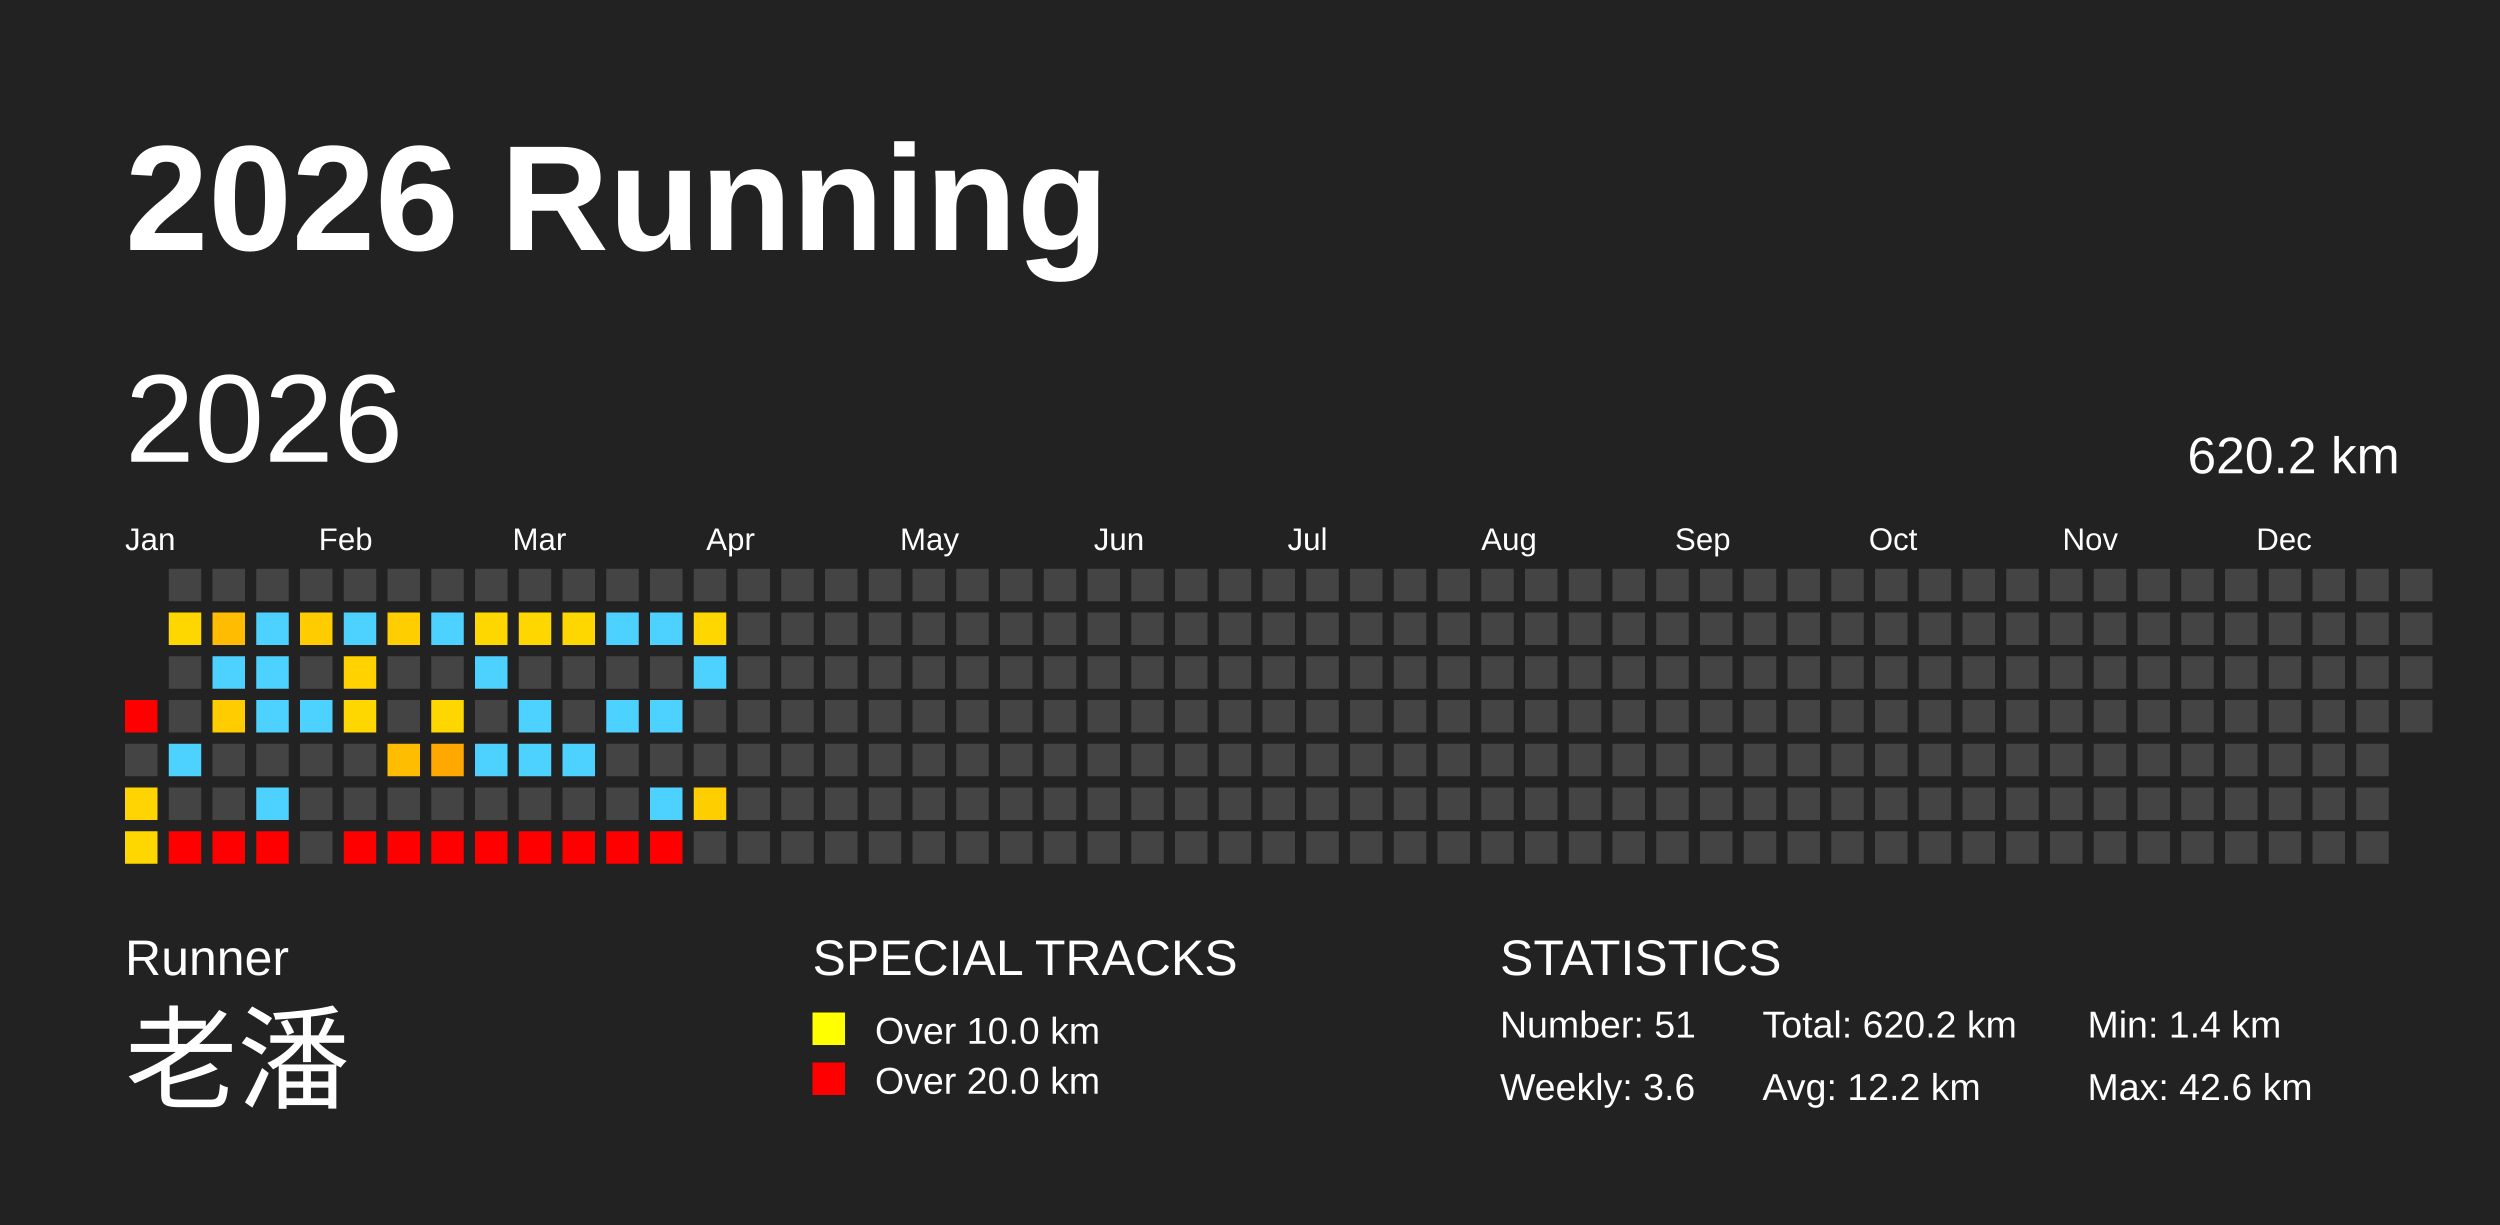
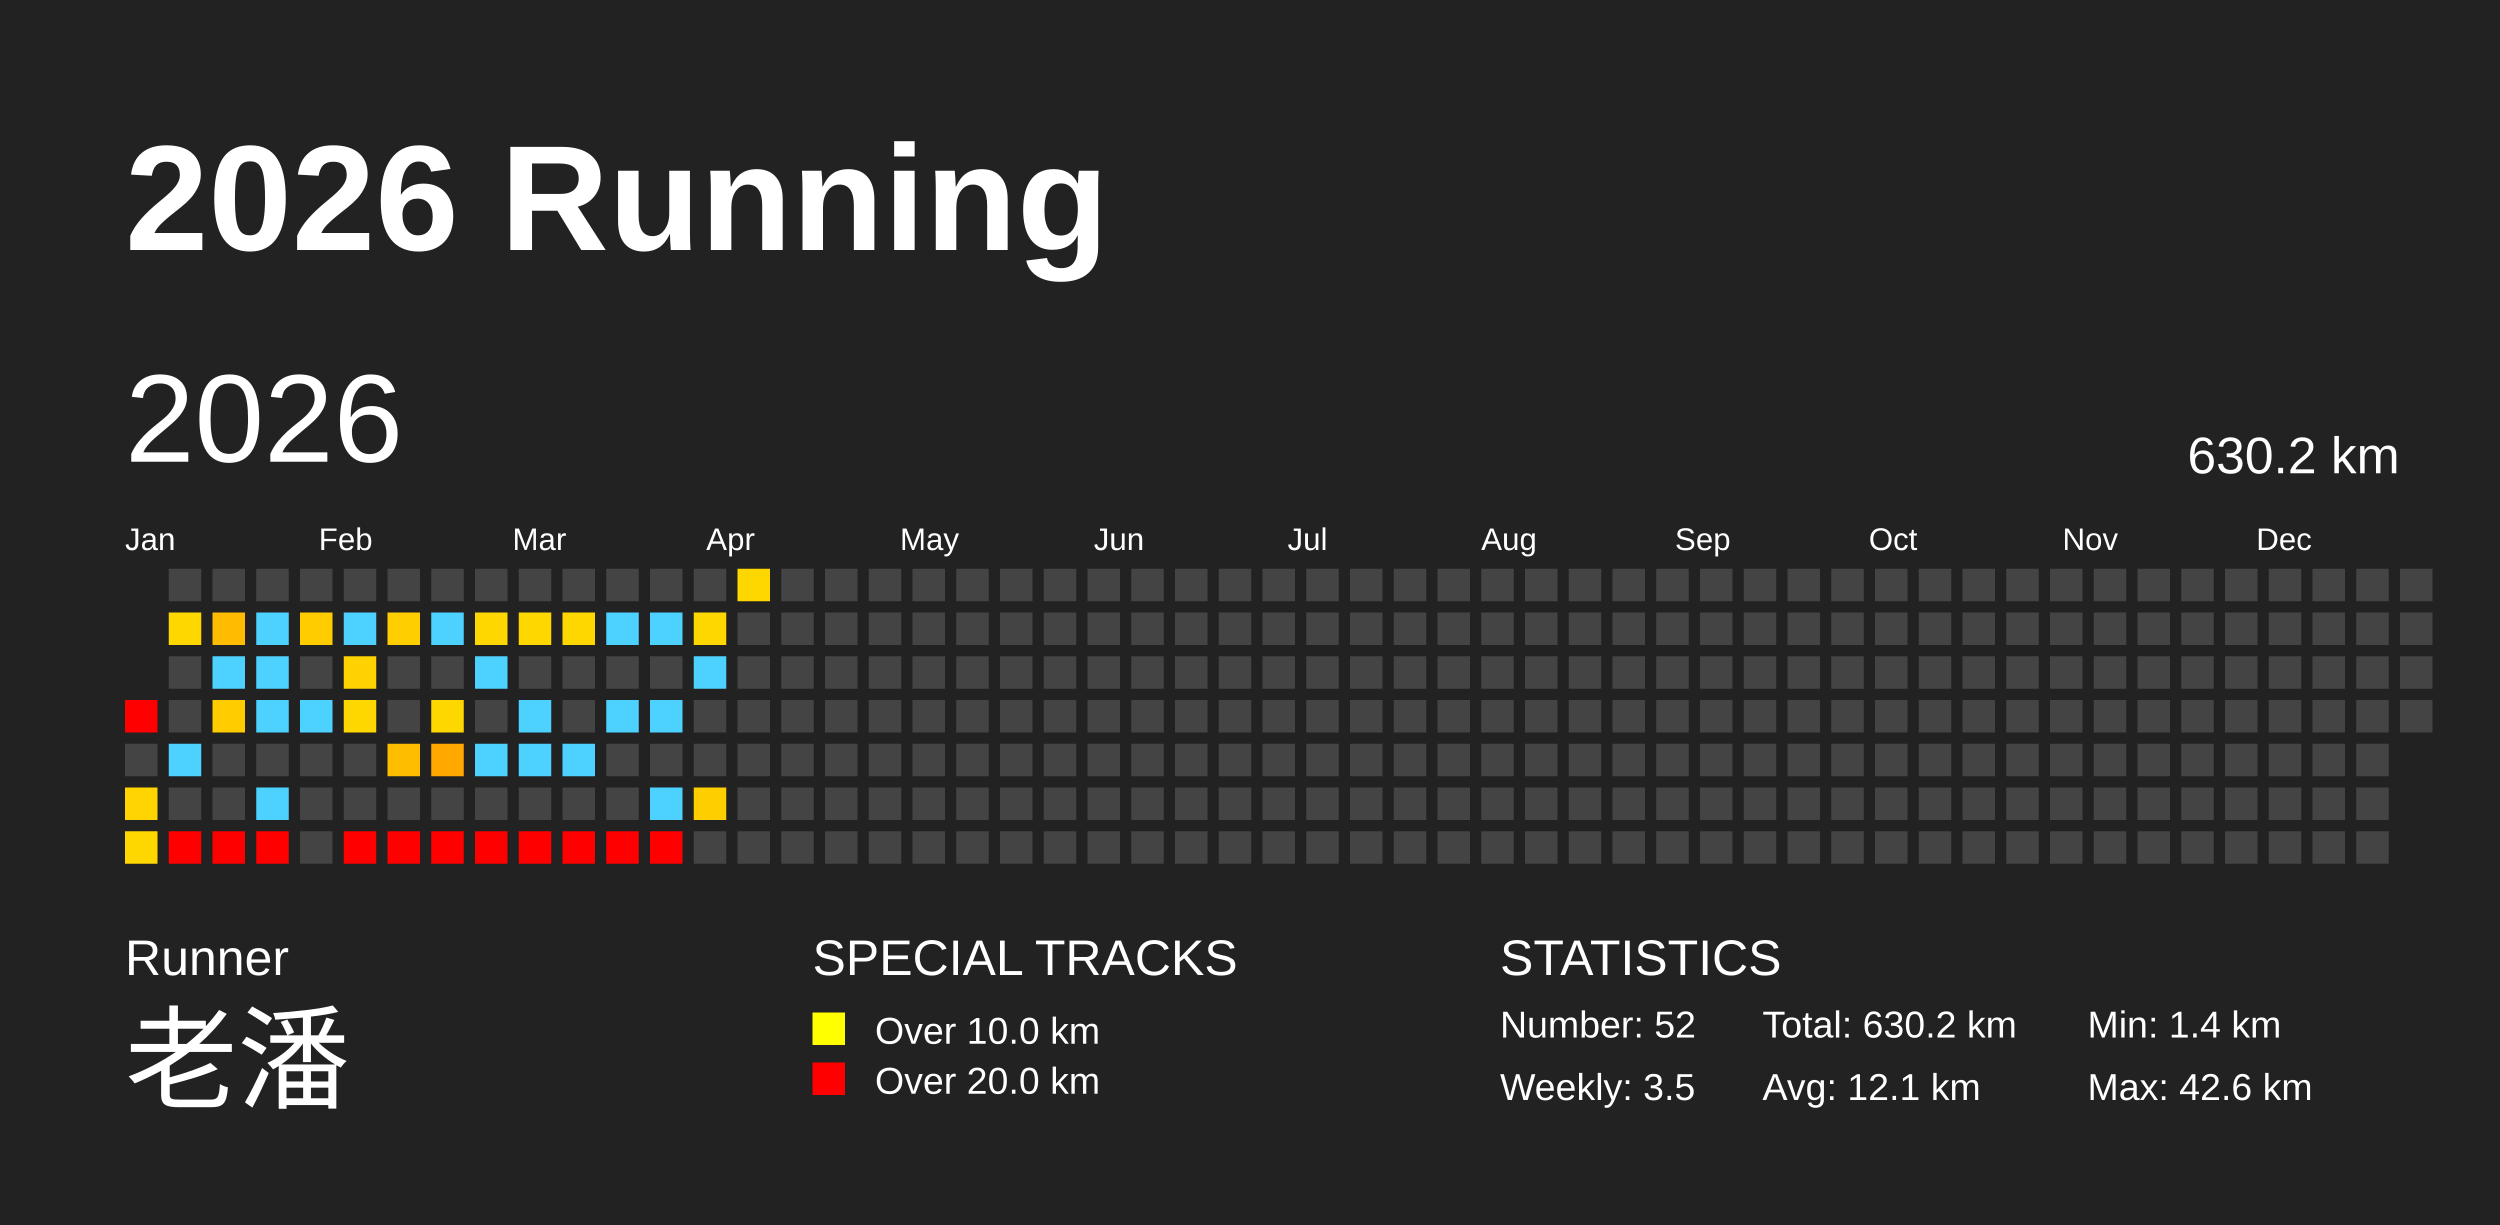
<svg xmlns="http://www.w3.org/2000/svg" baseProfile="full" height="98mm" version="1.1" viewBox="0,0,200,98" width="200mm">
  <defs />
  <rect fill="#222222" height="98" width="200" x="0" y="0" />
  <text fill="#FFFFFF" style="font-size:12px; font-family:Arial; font-weight:bold;" x="10" y="20">2026 Running</text>
  <text fill="#FFFFFF" style="font-size:4px; font-family:Arial" x="10" y="78">Runner</text>
  <text fill="#FFFFFF" style="font-size:9px; font-family:Arial" x="10" y="88">老潘</text>
  <text fill="#FFFFFF" style="font-size:4px; font-family:Arial" x="65" y="78">SPECIAL TRACKS</text>
  <rect fill="yellow" height="2.6" width="2.6" x="65" y="81" />
  <text fill="#FFFFFF" style="font-size:3px; font-family:Arial" x="70" y="83.5">Over 10.0 km</text>
  <rect fill="red" height="2.6" width="2.6" x="65" y="85" />
  <text fill="#FFFFFF" style="font-size:3px; font-family:Arial" x="70" y="87.5">Over 20.0 km</text>
  <text fill="#FFFFFF" style="font-size:4px; font-family:Arial" x="120" y="78">STATISTICS</text>
-   <text fill="#FFFFFF" style="font-size:3px; font-family:Arial" x="120" y="83">Number: 51</text>
-   <text fill="#FFFFFF" style="font-size:3px; font-family:Arial" x="120" y="88">Weekly: 3.6</text>
-   <text fill="#FFFFFF" style="font-size:3px; font-family:Arial" x="141" y="83">Total: 620.2 km</text>
-   <text fill="#FFFFFF" style="font-size:3px; font-family:Arial" x="141" y="88">Avg: 12.2 km</text>
+   <text fill="#FFFFFF" style="font-size:3px; font-family:Arial" x="120" y="83">Number: 52</text>
+   <text fill="#FFFFFF" style="font-size:3px; font-family:Arial" x="120" y="88">Weekly: 3.5</text>
+   <text fill="#FFFFFF" style="font-size:3px; font-family:Arial" x="141" y="83">Total: 630.2 km</text>
+   <text fill="#FFFFFF" style="font-size:3px; font-family:Arial" x="141" y="88">Avg: 12.1 km</text>
  <text fill="#FFFFFF" style="font-size:3px; font-family:Arial" x="167" y="83">Min: 1.4 km</text>
  <text fill="#FFFFFF" style="font-size:3px; font-family:Arial" x="167" y="88">Max: 42.6 km</text>
  <text dominant-baseline="hanging" fill="#FFFFFF" style="font-size:10.0px; font-family:Arial;" x="10" y="30">2026</text>
-   <text dominant-baseline="hanging" fill="#FFFFFF" style="font-size:4.125px; font-family:Arial;" x="175" y="35">620.2 km</text>
+   <text dominant-baseline="hanging" fill="#FFFFFF" style="font-size:4.125px; font-family:Arial;" x="175" y="35">630.2 km</text>
  <text fill="#FFFFFF" style="font-size:2.5px; font-family:Arial" x="10.0" y="44">Jan</text>
  <text fill="#FFFFFF" style="font-size:2.5px; font-family:Arial" x="25.5" y="44">Feb</text>
  <text fill="#FFFFFF" style="font-size:2.5px; font-family:Arial" x="41.0" y="44">Mar</text>
  <text fill="#FFFFFF" style="font-size:2.5px; font-family:Arial" x="56.5" y="44">Apr</text>
  <text fill="#FFFFFF" style="font-size:2.5px; font-family:Arial" x="72.0" y="44">May</text>
  <text fill="#FFFFFF" style="font-size:2.5px; font-family:Arial" x="87.5" y="44">Jun</text>
  <text fill="#FFFFFF" style="font-size:2.5px; font-family:Arial" x="103.0" y="44">Jul</text>
  <text fill="#FFFFFF" style="font-size:2.5px; font-family:Arial" x="118.5" y="44">Aug</text>
  <text fill="#FFFFFF" style="font-size:2.5px; font-family:Arial" x="134.0" y="44">Sep</text>
  <text fill="#FFFFFF" style="font-size:2.5px; font-family:Arial" x="149.5" y="44">Oct</text>
  <text fill="#FFFFFF" style="font-size:2.5px; font-family:Arial" x="165.0" y="44">Nov</text>
  <text fill="#FFFFFF" style="font-size:2.5px; font-family:Arial" x="180.5" y="44">Dec</text>
  <rect fill="red" height="2.6" width="2.6" x="10.0" y="56.0" />
  <rect fill="#444444" height="2.6" width="2.6" x="10.0" y="59.5" />
  <rect fill="#ffd400" height="2.6" width="2.6" x="10.0" y="63.0" />
  <rect fill="#ffd700" height="2.6" width="2.6" x="10.0" y="66.5" />
  <rect fill="#444444" height="2.6" width="2.6" x="13.5" y="45.5" />
  <rect fill="#ffd700" height="2.6" width="2.6" x="13.5" y="49.0" />
  <rect fill="#444444" height="2.6" width="2.6" x="13.5" y="52.5" />
  <rect fill="#444444" height="2.6" width="2.6" x="13.5" y="56.0" />
  <rect fill="#4dd2ff" height="2.6" width="2.6" x="13.5" y="59.5" />
  <rect fill="#444444" height="2.6" width="2.6" x="13.5" y="63.0" />
  <rect fill="red" height="2.6" width="2.6" x="13.5" y="66.5" />
  <rect fill="#444444" height="2.6" width="2.6" x="17.0" y="45.5" />
  <rect fill="#ffbc00" height="2.6" width="2.6" x="17.0" y="49.0" />
  <rect fill="#4dd2ff" height="2.6" width="2.6" x="17.0" y="52.5" />
  <rect fill="#ffcc00" height="2.6" width="2.6" x="17.0" y="56.0" />
  <rect fill="#444444" height="2.6" width="2.6" x="17.0" y="59.5" />
  <rect fill="#444444" height="2.6" width="2.6" x="17.0" y="63.0" />
  <rect fill="red" height="2.6" width="2.6" x="17.0" y="66.5" />
  <rect fill="#444444" height="2.6" width="2.6" x="20.5" y="45.5" />
  <rect fill="#4dd2ff" height="2.6" width="2.6" x="20.5" y="49.0" />
  <rect fill="#4dd2ff" height="2.6" width="2.6" x="20.5" y="52.5" />
  <rect fill="#4dd2ff" height="2.6" width="2.6" x="20.5" y="56.0" />
  <rect fill="#444444" height="2.6" width="2.6" x="20.5" y="59.5" />
  <rect fill="#4dd2ff" height="2.6" width="2.6" x="20.5" y="63.0" />
  <rect fill="red" height="2.6" width="2.6" x="20.5" y="66.5" />
  <rect fill="#444444" height="2.6" width="2.6" x="24.0" y="45.5" />
  <rect fill="#ffcc00" height="2.6" width="2.6" x="24.0" y="49.0" />
  <rect fill="#444444" height="2.6" width="2.6" x="24.0" y="52.5" />
  <rect fill="#4dd2ff" height="2.6" width="2.6" x="24.0" y="56.0" />
  <rect fill="#444444" height="2.6" width="2.6" x="24.0" y="59.5" />
  <rect fill="#444444" height="2.6" width="2.6" x="24.0" y="63.0" />
  <rect fill="#444444" height="2.6" width="2.6" x="24.0" y="66.5" />
  <rect fill="#444444" height="2.6" width="2.6" x="27.5" y="45.5" />
  <rect fill="#4dd2ff" height="2.6" width="2.6" x="27.5" y="49.0" />
  <rect fill="#ffd200" height="2.6" width="2.6" x="27.5" y="52.5" />
  <rect fill="#ffd700" height="2.6" width="2.6" x="27.5" y="56.0" />
  <rect fill="#444444" height="2.6" width="2.6" x="27.5" y="59.5" />
  <rect fill="#444444" height="2.6" width="2.6" x="27.5" y="63.0" />
  <rect fill="red" height="2.6" width="2.6" x="27.5" y="66.5" />
  <rect fill="#444444" height="2.6" width="2.6" x="31.0" y="45.5" />
  <rect fill="#ffce00" height="2.6" width="2.6" x="31.0" y="49.0" />
  <rect fill="#444444" height="2.6" width="2.6" x="31.0" y="52.5" />
  <rect fill="#444444" height="2.6" width="2.6" x="31.0" y="56.0" />
  <rect fill="#ffbd00" height="2.6" width="2.6" x="31.0" y="59.5" />
  <rect fill="#444444" height="2.6" width="2.6" x="31.0" y="63.0" />
  <rect fill="red" height="2.6" width="2.6" x="31.0" y="66.5" />
  <rect fill="#444444" height="2.6" width="2.6" x="34.5" y="45.5" />
  <rect fill="#4dd2ff" height="2.6" width="2.6" x="34.5" y="49.0" />
  <rect fill="#444444" height="2.6" width="2.6" x="34.5" y="52.5" />
  <rect fill="#ffd700" height="2.6" width="2.6" x="34.5" y="56.0" />
  <rect fill="#ffa900" height="2.6" width="2.6" x="34.5" y="59.5" />
  <rect fill="#444444" height="2.6" width="2.6" x="34.5" y="63.0" />
  <rect fill="red" height="2.6" width="2.6" x="34.5" y="66.5" />
  <rect fill="#444444" height="2.6" width="2.6" x="38.0" y="45.5" />
  <rect fill="#ffd700" height="2.6" width="2.6" x="38.0" y="49.0" />
  <rect fill="#4dd2ff" height="2.6" width="2.6" x="38.0" y="52.5" />
  <rect fill="#444444" height="2.6" width="2.6" x="38.0" y="56.0" />
  <rect fill="#4dd2ff" height="2.6" width="2.6" x="38.0" y="59.5" />
  <rect fill="#444444" height="2.6" width="2.6" x="38.0" y="63.0" />
  <rect fill="red" height="2.6" width="2.6" x="38.0" y="66.5" />
  <rect fill="#444444" height="2.6" width="2.6" x="41.5" y="45.5" />
  <rect fill="#ffd700" height="2.6" width="2.6" x="41.5" y="49.0" />
  <rect fill="#444444" height="2.6" width="2.6" x="41.5" y="52.5" />
  <rect fill="#4dd2ff" height="2.6" width="2.6" x="41.5" y="56.0" />
  <rect fill="#4dd2ff" height="2.6" width="2.6" x="41.5" y="59.5" />
  <rect fill="#444444" height="2.6" width="2.6" x="41.5" y="63.0" />
  <rect fill="red" height="2.6" width="2.6" x="41.5" y="66.5" />
  <rect fill="#444444" height="2.6" width="2.6" x="45.0" y="45.5" />
  <rect fill="#ffd700" height="2.6" width="2.6" x="45.0" y="49.0" />
  <rect fill="#444444" height="2.6" width="2.6" x="45.0" y="52.5" />
  <rect fill="#444444" height="2.6" width="2.6" x="45.0" y="56.0" />
  <rect fill="#4dd2ff" height="2.6" width="2.6" x="45.0" y="59.5" />
  <rect fill="#444444" height="2.6" width="2.6" x="45.0" y="63.0" />
  <rect fill="red" height="2.6" width="2.6" x="45.0" y="66.5" />
  <rect fill="#444444" height="2.6" width="2.6" x="48.5" y="45.5" />
  <rect fill="#4dd2ff" height="2.6" width="2.6" x="48.5" y="49.0" />
  <rect fill="#444444" height="2.6" width="2.6" x="48.5" y="52.5" />
  <rect fill="#4dd2ff" height="2.6" width="2.6" x="48.5" y="56.0" />
  <rect fill="#444444" height="2.6" width="2.6" x="48.5" y="59.5" />
  <rect fill="#444444" height="2.6" width="2.6" x="48.5" y="63.0" />
  <rect fill="red" height="2.6" width="2.6" x="48.5" y="66.5" />
  <rect fill="#444444" height="2.6" width="2.6" x="52.0" y="45.5" />
  <rect fill="#4dd2ff" height="2.6" width="2.6" x="52.0" y="49.0" />
  <rect fill="#444444" height="2.6" width="2.6" x="52.0" y="52.5" />
  <rect fill="#4dd2ff" height="2.6" width="2.6" x="52.0" y="56.0" />
  <rect fill="#444444" height="2.6" width="2.6" x="52.0" y="59.5" />
  <rect fill="#4dd2ff" height="2.6" width="2.6" x="52.0" y="63.0" />
  <rect fill="red" height="2.6" width="2.6" x="52.0" y="66.5" />
  <rect fill="#444444" height="2.6" width="2.6" x="55.5" y="45.5" />
  <rect fill="#ffd700" height="2.6" width="2.6" x="55.5" y="49.0" />
  <rect fill="#4dd2ff" height="2.6" width="2.6" x="55.5" y="52.5" />
  <rect fill="#444444" height="2.6" width="2.6" x="55.5" y="56.0" />
  <rect fill="#444444" height="2.6" width="2.6" x="55.5" y="59.5" />
  <rect fill="#ffce00" height="2.6" width="2.6" x="55.5" y="63.0" />
  <rect fill="#444444" height="2.6" width="2.6" x="55.5" y="66.5" />
-   <rect fill="#444444" height="2.6" width="2.6" x="59.0" y="45.5" />
+   <rect fill="#ffd700" height="2.6" width="2.6" x="59.0" y="45.5" />
  <rect fill="#444444" height="2.6" width="2.6" x="59.0" y="49.0" />
  <rect fill="#444444" height="2.6" width="2.6" x="59.0" y="52.5" />
  <rect fill="#444444" height="2.6" width="2.6" x="59.0" y="56.0" />
  <rect fill="#444444" height="2.6" width="2.6" x="59.0" y="59.5" />
  <rect fill="#444444" height="2.6" width="2.6" x="59.0" y="63.0" />
  <rect fill="#444444" height="2.6" width="2.6" x="59.0" y="66.5" />
  <rect fill="#444444" height="2.6" width="2.6" x="62.5" y="45.5" />
  <rect fill="#444444" height="2.6" width="2.6" x="62.5" y="49.0" />
  <rect fill="#444444" height="2.6" width="2.6" x="62.5" y="52.5" />
  <rect fill="#444444" height="2.6" width="2.6" x="62.5" y="56.0" />
  <rect fill="#444444" height="2.6" width="2.6" x="62.5" y="59.5" />
  <rect fill="#444444" height="2.6" width="2.6" x="62.5" y="63.0" />
  <rect fill="#444444" height="2.6" width="2.6" x="62.5" y="66.5" />
  <rect fill="#444444" height="2.6" width="2.6" x="66.0" y="45.5" />
  <rect fill="#444444" height="2.6" width="2.6" x="66.0" y="49.0" />
  <rect fill="#444444" height="2.6" width="2.6" x="66.0" y="52.5" />
  <rect fill="#444444" height="2.6" width="2.6" x="66.0" y="56.0" />
  <rect fill="#444444" height="2.6" width="2.6" x="66.0" y="59.5" />
  <rect fill="#444444" height="2.6" width="2.6" x="66.0" y="63.0" />
  <rect fill="#444444" height="2.6" width="2.6" x="66.0" y="66.5" />
  <rect fill="#444444" height="2.6" width="2.6" x="69.5" y="45.5" />
  <rect fill="#444444" height="2.6" width="2.6" x="69.5" y="49.0" />
  <rect fill="#444444" height="2.6" width="2.6" x="69.5" y="52.5" />
  <rect fill="#444444" height="2.6" width="2.6" x="69.5" y="56.0" />
  <rect fill="#444444" height="2.6" width="2.6" x="69.5" y="59.5" />
  <rect fill="#444444" height="2.6" width="2.6" x="69.5" y="63.0" />
  <rect fill="#444444" height="2.6" width="2.6" x="69.5" y="66.5" />
  <rect fill="#444444" height="2.6" width="2.6" x="73.0" y="45.5" />
  <rect fill="#444444" height="2.6" width="2.6" x="73.0" y="49.0" />
  <rect fill="#444444" height="2.6" width="2.6" x="73.0" y="52.5" />
  <rect fill="#444444" height="2.6" width="2.6" x="73.0" y="56.0" />
  <rect fill="#444444" height="2.6" width="2.6" x="73.0" y="59.5" />
  <rect fill="#444444" height="2.6" width="2.6" x="73.0" y="63.0" />
  <rect fill="#444444" height="2.6" width="2.6" x="73.0" y="66.5" />
  <rect fill="#444444" height="2.6" width="2.6" x="76.5" y="45.5" />
  <rect fill="#444444" height="2.6" width="2.6" x="76.5" y="49.0" />
  <rect fill="#444444" height="2.6" width="2.6" x="76.5" y="52.5" />
  <rect fill="#444444" height="2.6" width="2.6" x="76.5" y="56.0" />
  <rect fill="#444444" height="2.6" width="2.6" x="76.5" y="59.5" />
  <rect fill="#444444" height="2.6" width="2.6" x="76.5" y="63.0" />
  <rect fill="#444444" height="2.6" width="2.6" x="76.5" y="66.5" />
  <rect fill="#444444" height="2.6" width="2.6" x="80.0" y="45.5" />
  <rect fill="#444444" height="2.6" width="2.6" x="80.0" y="49.0" />
  <rect fill="#444444" height="2.6" width="2.6" x="80.0" y="52.5" />
  <rect fill="#444444" height="2.6" width="2.6" x="80.0" y="56.0" />
  <rect fill="#444444" height="2.6" width="2.6" x="80.0" y="59.5" />
  <rect fill="#444444" height="2.6" width="2.6" x="80.0" y="63.0" />
  <rect fill="#444444" height="2.6" width="2.6" x="80.0" y="66.5" />
  <rect fill="#444444" height="2.6" width="2.6" x="83.5" y="45.5" />
  <rect fill="#444444" height="2.6" width="2.6" x="83.5" y="49.0" />
  <rect fill="#444444" height="2.6" width="2.6" x="83.5" y="52.5" />
  <rect fill="#444444" height="2.6" width="2.6" x="83.5" y="56.0" />
  <rect fill="#444444" height="2.6" width="2.6" x="83.5" y="59.5" />
  <rect fill="#444444" height="2.6" width="2.6" x="83.5" y="63.0" />
  <rect fill="#444444" height="2.6" width="2.6" x="83.5" y="66.5" />
  <rect fill="#444444" height="2.6" width="2.6" x="87.0" y="45.5" />
  <rect fill="#444444" height="2.6" width="2.6" x="87.0" y="49.0" />
  <rect fill="#444444" height="2.6" width="2.6" x="87.0" y="52.5" />
  <rect fill="#444444" height="2.6" width="2.6" x="87.0" y="56.0" />
  <rect fill="#444444" height="2.6" width="2.6" x="87.0" y="59.5" />
  <rect fill="#444444" height="2.6" width="2.6" x="87.0" y="63.0" />
  <rect fill="#444444" height="2.6" width="2.6" x="87.0" y="66.5" />
  <rect fill="#444444" height="2.6" width="2.6" x="90.5" y="45.5" />
  <rect fill="#444444" height="2.6" width="2.6" x="90.5" y="49.0" />
  <rect fill="#444444" height="2.6" width="2.6" x="90.5" y="52.5" />
  <rect fill="#444444" height="2.6" width="2.6" x="90.5" y="56.0" />
  <rect fill="#444444" height="2.6" width="2.6" x="90.5" y="59.5" />
  <rect fill="#444444" height="2.6" width="2.6" x="90.5" y="63.0" />
  <rect fill="#444444" height="2.6" width="2.6" x="90.5" y="66.5" />
  <rect fill="#444444" height="2.6" width="2.6" x="94.0" y="45.5" />
  <rect fill="#444444" height="2.6" width="2.6" x="94.0" y="49.0" />
  <rect fill="#444444" height="2.6" width="2.6" x="94.0" y="52.5" />
  <rect fill="#444444" height="2.6" width="2.6" x="94.0" y="56.0" />
  <rect fill="#444444" height="2.6" width="2.6" x="94.0" y="59.5" />
  <rect fill="#444444" height="2.6" width="2.6" x="94.0" y="63.0" />
  <rect fill="#444444" height="2.6" width="2.6" x="94.0" y="66.5" />
  <rect fill="#444444" height="2.6" width="2.6" x="97.5" y="45.5" />
  <rect fill="#444444" height="2.6" width="2.6" x="97.5" y="49.0" />
  <rect fill="#444444" height="2.6" width="2.6" x="97.5" y="52.5" />
  <rect fill="#444444" height="2.6" width="2.6" x="97.5" y="56.0" />
  <rect fill="#444444" height="2.6" width="2.6" x="97.5" y="59.5" />
  <rect fill="#444444" height="2.6" width="2.6" x="97.5" y="63.0" />
  <rect fill="#444444" height="2.6" width="2.6" x="97.5" y="66.5" />
  <rect fill="#444444" height="2.6" width="2.6" x="101.0" y="45.5" />
  <rect fill="#444444" height="2.6" width="2.6" x="101.0" y="49.0" />
  <rect fill="#444444" height="2.6" width="2.6" x="101.0" y="52.5" />
  <rect fill="#444444" height="2.6" width="2.6" x="101.0" y="56.0" />
  <rect fill="#444444" height="2.6" width="2.6" x="101.0" y="59.5" />
  <rect fill="#444444" height="2.6" width="2.6" x="101.0" y="63.0" />
  <rect fill="#444444" height="2.6" width="2.6" x="101.0" y="66.5" />
  <rect fill="#444444" height="2.6" width="2.6" x="104.5" y="45.5" />
  <rect fill="#444444" height="2.6" width="2.6" x="104.5" y="49.0" />
  <rect fill="#444444" height="2.6" width="2.6" x="104.5" y="52.5" />
  <rect fill="#444444" height="2.6" width="2.6" x="104.5" y="56.0" />
  <rect fill="#444444" height="2.6" width="2.6" x="104.5" y="59.5" />
  <rect fill="#444444" height="2.6" width="2.6" x="104.5" y="63.0" />
  <rect fill="#444444" height="2.6" width="2.6" x="104.5" y="66.5" />
  <rect fill="#444444" height="2.6" width="2.6" x="108.0" y="45.5" />
  <rect fill="#444444" height="2.6" width="2.6" x="108.0" y="49.0" />
  <rect fill="#444444" height="2.6" width="2.6" x="108.0" y="52.5" />
  <rect fill="#444444" height="2.6" width="2.6" x="108.0" y="56.0" />
  <rect fill="#444444" height="2.6" width="2.6" x="108.0" y="59.5" />
  <rect fill="#444444" height="2.6" width="2.6" x="108.0" y="63.0" />
  <rect fill="#444444" height="2.6" width="2.6" x="108.0" y="66.5" />
  <rect fill="#444444" height="2.6" width="2.6" x="111.5" y="45.5" />
  <rect fill="#444444" height="2.6" width="2.6" x="111.5" y="49.0" />
  <rect fill="#444444" height="2.6" width="2.6" x="111.5" y="52.5" />
  <rect fill="#444444" height="2.6" width="2.6" x="111.5" y="56.0" />
  <rect fill="#444444" height="2.6" width="2.6" x="111.5" y="59.5" />
  <rect fill="#444444" height="2.6" width="2.6" x="111.5" y="63.0" />
  <rect fill="#444444" height="2.6" width="2.6" x="111.5" y="66.5" />
  <rect fill="#444444" height="2.6" width="2.6" x="115.0" y="45.5" />
  <rect fill="#444444" height="2.6" width="2.6" x="115.0" y="49.0" />
  <rect fill="#444444" height="2.6" width="2.6" x="115.0" y="52.5" />
  <rect fill="#444444" height="2.6" width="2.6" x="115.0" y="56.0" />
  <rect fill="#444444" height="2.6" width="2.6" x="115.0" y="59.5" />
  <rect fill="#444444" height="2.6" width="2.6" x="115.0" y="63.0" />
  <rect fill="#444444" height="2.6" width="2.6" x="115.0" y="66.5" />
  <rect fill="#444444" height="2.6" width="2.6" x="118.5" y="45.5" />
  <rect fill="#444444" height="2.6" width="2.6" x="118.5" y="49.0" />
  <rect fill="#444444" height="2.6" width="2.6" x="118.5" y="52.5" />
  <rect fill="#444444" height="2.6" width="2.6" x="118.5" y="56.0" />
  <rect fill="#444444" height="2.6" width="2.6" x="118.5" y="59.5" />
  <rect fill="#444444" height="2.6" width="2.6" x="118.5" y="63.0" />
  <rect fill="#444444" height="2.6" width="2.6" x="118.5" y="66.5" />
  <rect fill="#444444" height="2.6" width="2.6" x="122.0" y="45.5" />
  <rect fill="#444444" height="2.6" width="2.6" x="122.0" y="49.0" />
  <rect fill="#444444" height="2.6" width="2.6" x="122.0" y="52.5" />
  <rect fill="#444444" height="2.6" width="2.6" x="122.0" y="56.0" />
  <rect fill="#444444" height="2.6" width="2.6" x="122.0" y="59.5" />
  <rect fill="#444444" height="2.6" width="2.6" x="122.0" y="63.0" />
  <rect fill="#444444" height="2.6" width="2.6" x="122.0" y="66.5" />
  <rect fill="#444444" height="2.6" width="2.6" x="125.5" y="45.5" />
  <rect fill="#444444" height="2.6" width="2.6" x="125.5" y="49.0" />
  <rect fill="#444444" height="2.6" width="2.6" x="125.5" y="52.5" />
  <rect fill="#444444" height="2.6" width="2.6" x="125.5" y="56.0" />
  <rect fill="#444444" height="2.6" width="2.6" x="125.5" y="59.5" />
  <rect fill="#444444" height="2.6" width="2.6" x="125.5" y="63.0" />
  <rect fill="#444444" height="2.6" width="2.6" x="125.5" y="66.5" />
  <rect fill="#444444" height="2.6" width="2.6" x="129.0" y="45.5" />
  <rect fill="#444444" height="2.6" width="2.6" x="129.0" y="49.0" />
  <rect fill="#444444" height="2.6" width="2.6" x="129.0" y="52.5" />
  <rect fill="#444444" height="2.6" width="2.6" x="129.0" y="56.0" />
  <rect fill="#444444" height="2.6" width="2.6" x="129.0" y="59.5" />
  <rect fill="#444444" height="2.6" width="2.6" x="129.0" y="63.0" />
  <rect fill="#444444" height="2.6" width="2.6" x="129.0" y="66.5" />
  <rect fill="#444444" height="2.6" width="2.6" x="132.5" y="45.5" />
  <rect fill="#444444" height="2.6" width="2.6" x="132.5" y="49.0" />
  <rect fill="#444444" height="2.6" width="2.6" x="132.5" y="52.5" />
  <rect fill="#444444" height="2.6" width="2.6" x="132.5" y="56.0" />
  <rect fill="#444444" height="2.6" width="2.6" x="132.5" y="59.5" />
  <rect fill="#444444" height="2.6" width="2.6" x="132.5" y="63.0" />
  <rect fill="#444444" height="2.6" width="2.6" x="132.5" y="66.5" />
  <rect fill="#444444" height="2.6" width="2.6" x="136.0" y="45.5" />
  <rect fill="#444444" height="2.6" width="2.6" x="136.0" y="49.0" />
  <rect fill="#444444" height="2.6" width="2.6" x="136.0" y="52.5" />
  <rect fill="#444444" height="2.6" width="2.6" x="136.0" y="56.0" />
  <rect fill="#444444" height="2.6" width="2.6" x="136.0" y="59.5" />
  <rect fill="#444444" height="2.6" width="2.6" x="136.0" y="63.0" />
  <rect fill="#444444" height="2.6" width="2.6" x="136.0" y="66.5" />
  <rect fill="#444444" height="2.6" width="2.6" x="139.5" y="45.5" />
  <rect fill="#444444" height="2.6" width="2.6" x="139.5" y="49.0" />
  <rect fill="#444444" height="2.6" width="2.6" x="139.5" y="52.5" />
  <rect fill="#444444" height="2.6" width="2.6" x="139.5" y="56.0" />
  <rect fill="#444444" height="2.6" width="2.6" x="139.5" y="59.5" />
  <rect fill="#444444" height="2.6" width="2.6" x="139.5" y="63.0" />
  <rect fill="#444444" height="2.6" width="2.6" x="139.5" y="66.5" />
  <rect fill="#444444" height="2.6" width="2.6" x="143.0" y="45.5" />
  <rect fill="#444444" height="2.6" width="2.6" x="143.0" y="49.0" />
  <rect fill="#444444" height="2.6" width="2.6" x="143.0" y="52.5" />
  <rect fill="#444444" height="2.6" width="2.6" x="143.0" y="56.0" />
  <rect fill="#444444" height="2.6" width="2.6" x="143.0" y="59.5" />
  <rect fill="#444444" height="2.6" width="2.6" x="143.0" y="63.0" />
  <rect fill="#444444" height="2.6" width="2.6" x="143.0" y="66.5" />
  <rect fill="#444444" height="2.6" width="2.6" x="146.5" y="45.5" />
  <rect fill="#444444" height="2.6" width="2.6" x="146.5" y="49.0" />
  <rect fill="#444444" height="2.6" width="2.6" x="146.5" y="52.5" />
  <rect fill="#444444" height="2.6" width="2.6" x="146.5" y="56.0" />
  <rect fill="#444444" height="2.6" width="2.6" x="146.5" y="59.5" />
  <rect fill="#444444" height="2.6" width="2.6" x="146.5" y="63.0" />
  <rect fill="#444444" height="2.6" width="2.6" x="146.5" y="66.5" />
  <rect fill="#444444" height="2.6" width="2.6" x="150.0" y="45.5" />
  <rect fill="#444444" height="2.6" width="2.6" x="150.0" y="49.0" />
  <rect fill="#444444" height="2.6" width="2.6" x="150.0" y="52.5" />
  <rect fill="#444444" height="2.6" width="2.6" x="150.0" y="56.0" />
  <rect fill="#444444" height="2.6" width="2.6" x="150.0" y="59.5" />
  <rect fill="#444444" height="2.6" width="2.6" x="150.0" y="63.0" />
  <rect fill="#444444" height="2.6" width="2.6" x="150.0" y="66.5" />
  <rect fill="#444444" height="2.6" width="2.6" x="153.5" y="45.5" />
  <rect fill="#444444" height="2.6" width="2.6" x="153.5" y="49.0" />
  <rect fill="#444444" height="2.6" width="2.6" x="153.5" y="52.5" />
  <rect fill="#444444" height="2.6" width="2.6" x="153.5" y="56.0" />
  <rect fill="#444444" height="2.6" width="2.6" x="153.5" y="59.5" />
  <rect fill="#444444" height="2.6" width="2.6" x="153.5" y="63.0" />
  <rect fill="#444444" height="2.6" width="2.6" x="153.5" y="66.5" />
  <rect fill="#444444" height="2.6" width="2.6" x="157.0" y="45.5" />
  <rect fill="#444444" height="2.6" width="2.6" x="157.0" y="49.0" />
  <rect fill="#444444" height="2.6" width="2.6" x="157.0" y="52.5" />
  <rect fill="#444444" height="2.6" width="2.6" x="157.0" y="56.0" />
  <rect fill="#444444" height="2.6" width="2.6" x="157.0" y="59.5" />
  <rect fill="#444444" height="2.6" width="2.6" x="157.0" y="63.0" />
  <rect fill="#444444" height="2.6" width="2.6" x="157.0" y="66.5" />
  <rect fill="#444444" height="2.6" width="2.6" x="160.5" y="45.5" />
  <rect fill="#444444" height="2.6" width="2.6" x="160.5" y="49.0" />
  <rect fill="#444444" height="2.6" width="2.6" x="160.5" y="52.5" />
  <rect fill="#444444" height="2.6" width="2.6" x="160.5" y="56.0" />
  <rect fill="#444444" height="2.6" width="2.6" x="160.5" y="59.5" />
  <rect fill="#444444" height="2.6" width="2.6" x="160.5" y="63.0" />
  <rect fill="#444444" height="2.6" width="2.6" x="160.5" y="66.5" />
  <rect fill="#444444" height="2.6" width="2.6" x="164.0" y="45.5" />
  <rect fill="#444444" height="2.6" width="2.6" x="164.0" y="49.0" />
  <rect fill="#444444" height="2.6" width="2.6" x="164.0" y="52.5" />
  <rect fill="#444444" height="2.6" width="2.6" x="164.0" y="56.0" />
  <rect fill="#444444" height="2.6" width="2.6" x="164.0" y="59.5" />
  <rect fill="#444444" height="2.6" width="2.6" x="164.0" y="63.0" />
  <rect fill="#444444" height="2.6" width="2.6" x="164.0" y="66.5" />
  <rect fill="#444444" height="2.6" width="2.6" x="167.5" y="45.5" />
  <rect fill="#444444" height="2.6" width="2.6" x="167.5" y="49.0" />
  <rect fill="#444444" height="2.6" width="2.6" x="167.5" y="52.5" />
  <rect fill="#444444" height="2.6" width="2.6" x="167.5" y="56.0" />
  <rect fill="#444444" height="2.6" width="2.6" x="167.5" y="59.5" />
  <rect fill="#444444" height="2.6" width="2.6" x="167.5" y="63.0" />
  <rect fill="#444444" height="2.6" width="2.6" x="167.5" y="66.5" />
  <rect fill="#444444" height="2.6" width="2.6" x="171.0" y="45.5" />
  <rect fill="#444444" height="2.6" width="2.6" x="171.0" y="49.0" />
  <rect fill="#444444" height="2.6" width="2.6" x="171.0" y="52.5" />
  <rect fill="#444444" height="2.6" width="2.6" x="171.0" y="56.0" />
  <rect fill="#444444" height="2.6" width="2.6" x="171.0" y="59.5" />
  <rect fill="#444444" height="2.6" width="2.6" x="171.0" y="63.0" />
  <rect fill="#444444" height="2.6" width="2.6" x="171.0" y="66.5" />
  <rect fill="#444444" height="2.6" width="2.6" x="174.5" y="45.5" />
  <rect fill="#444444" height="2.6" width="2.6" x="174.5" y="49.0" />
  <rect fill="#444444" height="2.6" width="2.6" x="174.5" y="52.5" />
  <rect fill="#444444" height="2.6" width="2.6" x="174.5" y="56.0" />
  <rect fill="#444444" height="2.6" width="2.6" x="174.5" y="59.5" />
  <rect fill="#444444" height="2.6" width="2.6" x="174.5" y="63.0" />
  <rect fill="#444444" height="2.6" width="2.6" x="174.5" y="66.5" />
  <rect fill="#444444" height="2.6" width="2.6" x="178.0" y="45.5" />
  <rect fill="#444444" height="2.6" width="2.6" x="178.0" y="49.0" />
  <rect fill="#444444" height="2.6" width="2.6" x="178.0" y="52.5" />
  <rect fill="#444444" height="2.6" width="2.6" x="178.0" y="56.0" />
  <rect fill="#444444" height="2.6" width="2.6" x="178.0" y="59.5" />
  <rect fill="#444444" height="2.6" width="2.6" x="178.0" y="63.0" />
  <rect fill="#444444" height="2.6" width="2.6" x="178.0" y="66.5" />
  <rect fill="#444444" height="2.6" width="2.6" x="181.5" y="45.5" />
  <rect fill="#444444" height="2.6" width="2.6" x="181.5" y="49.0" />
  <rect fill="#444444" height="2.6" width="2.6" x="181.5" y="52.5" />
  <rect fill="#444444" height="2.6" width="2.6" x="181.5" y="56.0" />
  <rect fill="#444444" height="2.6" width="2.6" x="181.5" y="59.5" />
  <rect fill="#444444" height="2.6" width="2.6" x="181.5" y="63.0" />
  <rect fill="#444444" height="2.6" width="2.6" x="181.5" y="66.5" />
  <rect fill="#444444" height="2.6" width="2.6" x="185.0" y="45.5" />
  <rect fill="#444444" height="2.6" width="2.6" x="185.0" y="49.0" />
  <rect fill="#444444" height="2.6" width="2.6" x="185.0" y="52.5" />
  <rect fill="#444444" height="2.6" width="2.6" x="185.0" y="56.0" />
  <rect fill="#444444" height="2.6" width="2.6" x="185.0" y="59.5" />
  <rect fill="#444444" height="2.6" width="2.6" x="185.0" y="63.0" />
  <rect fill="#444444" height="2.6" width="2.6" x="185.0" y="66.5" />
  <rect fill="#444444" height="2.6" width="2.6" x="188.5" y="45.5" />
  <rect fill="#444444" height="2.6" width="2.6" x="188.5" y="49.0" />
  <rect fill="#444444" height="2.6" width="2.6" x="188.5" y="52.5" />
  <rect fill="#444444" height="2.6" width="2.6" x="188.5" y="56.0" />
  <rect fill="#444444" height="2.6" width="2.6" x="188.5" y="59.5" />
  <rect fill="#444444" height="2.6" width="2.6" x="188.5" y="63.0" />
  <rect fill="#444444" height="2.6" width="2.6" x="188.5" y="66.5" />
  <rect fill="#444444" height="2.6" width="2.6" x="192.0" y="45.5" />
  <rect fill="#444444" height="2.6" width="2.6" x="192.0" y="49.0" />
  <rect fill="#444444" height="2.6" width="2.6" x="192.0" y="52.5" />
  <rect fill="#444444" height="2.6" width="2.6" x="192.0" y="56.0" />
</svg>
